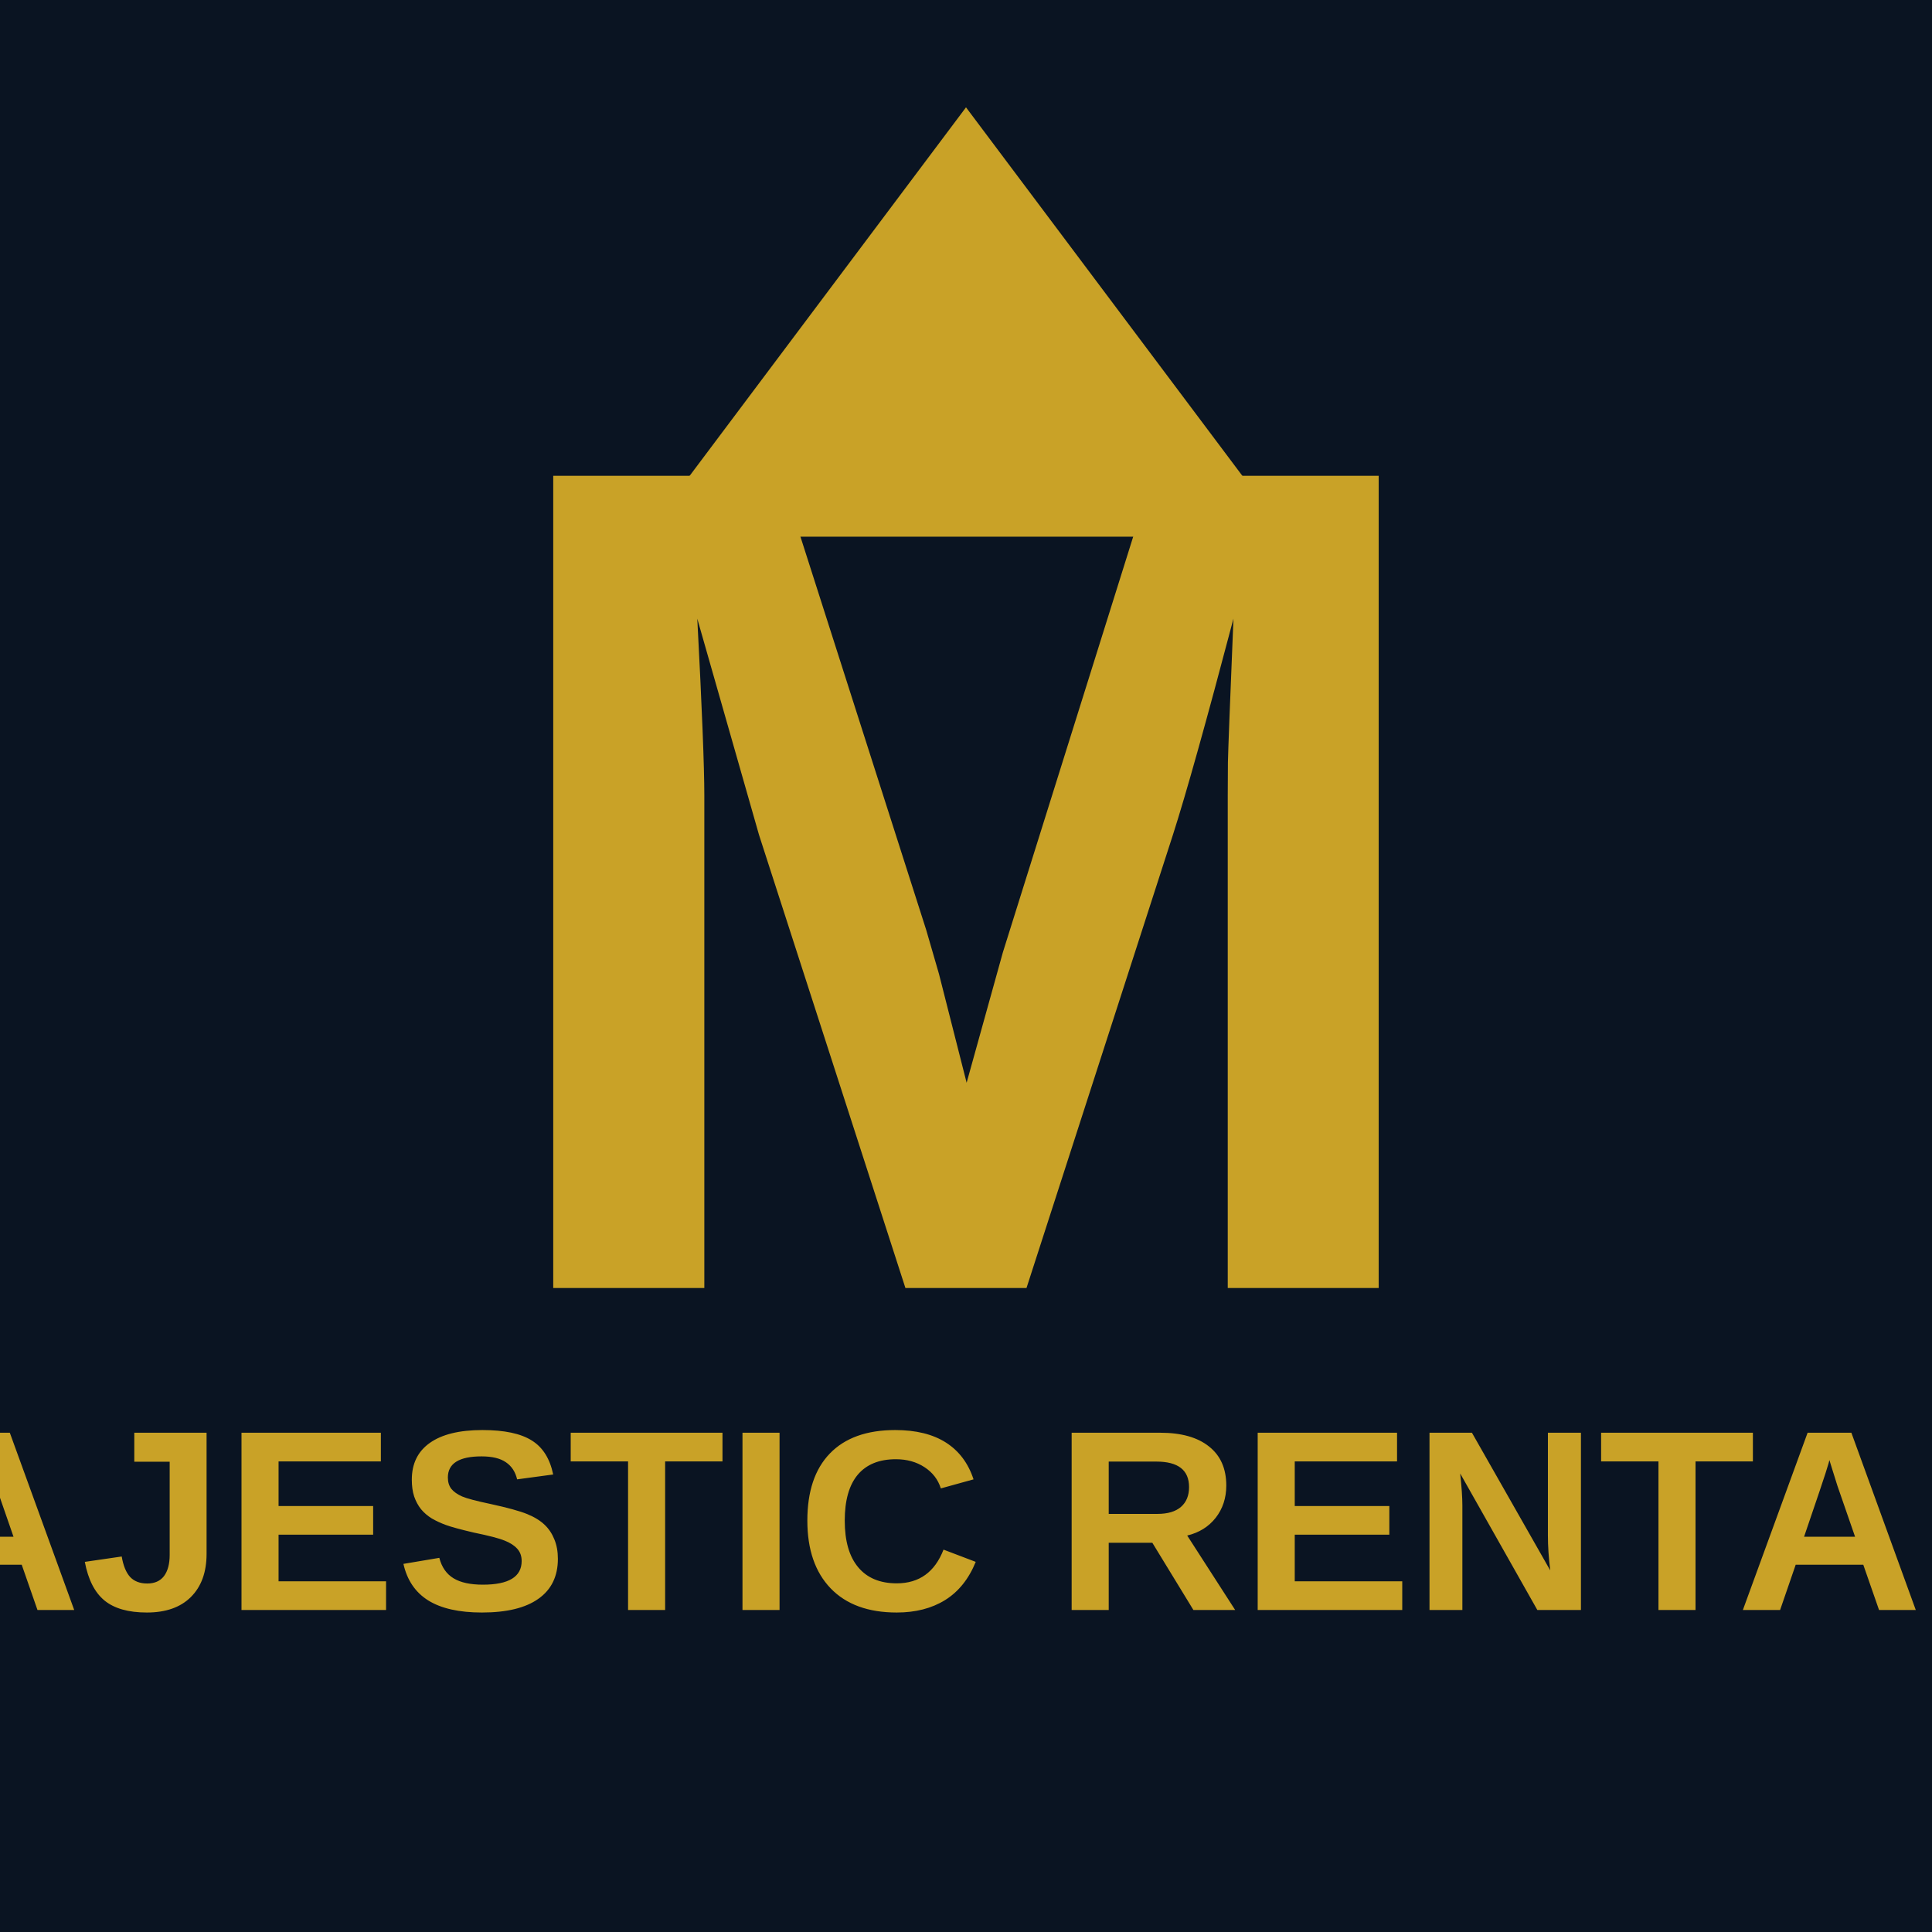
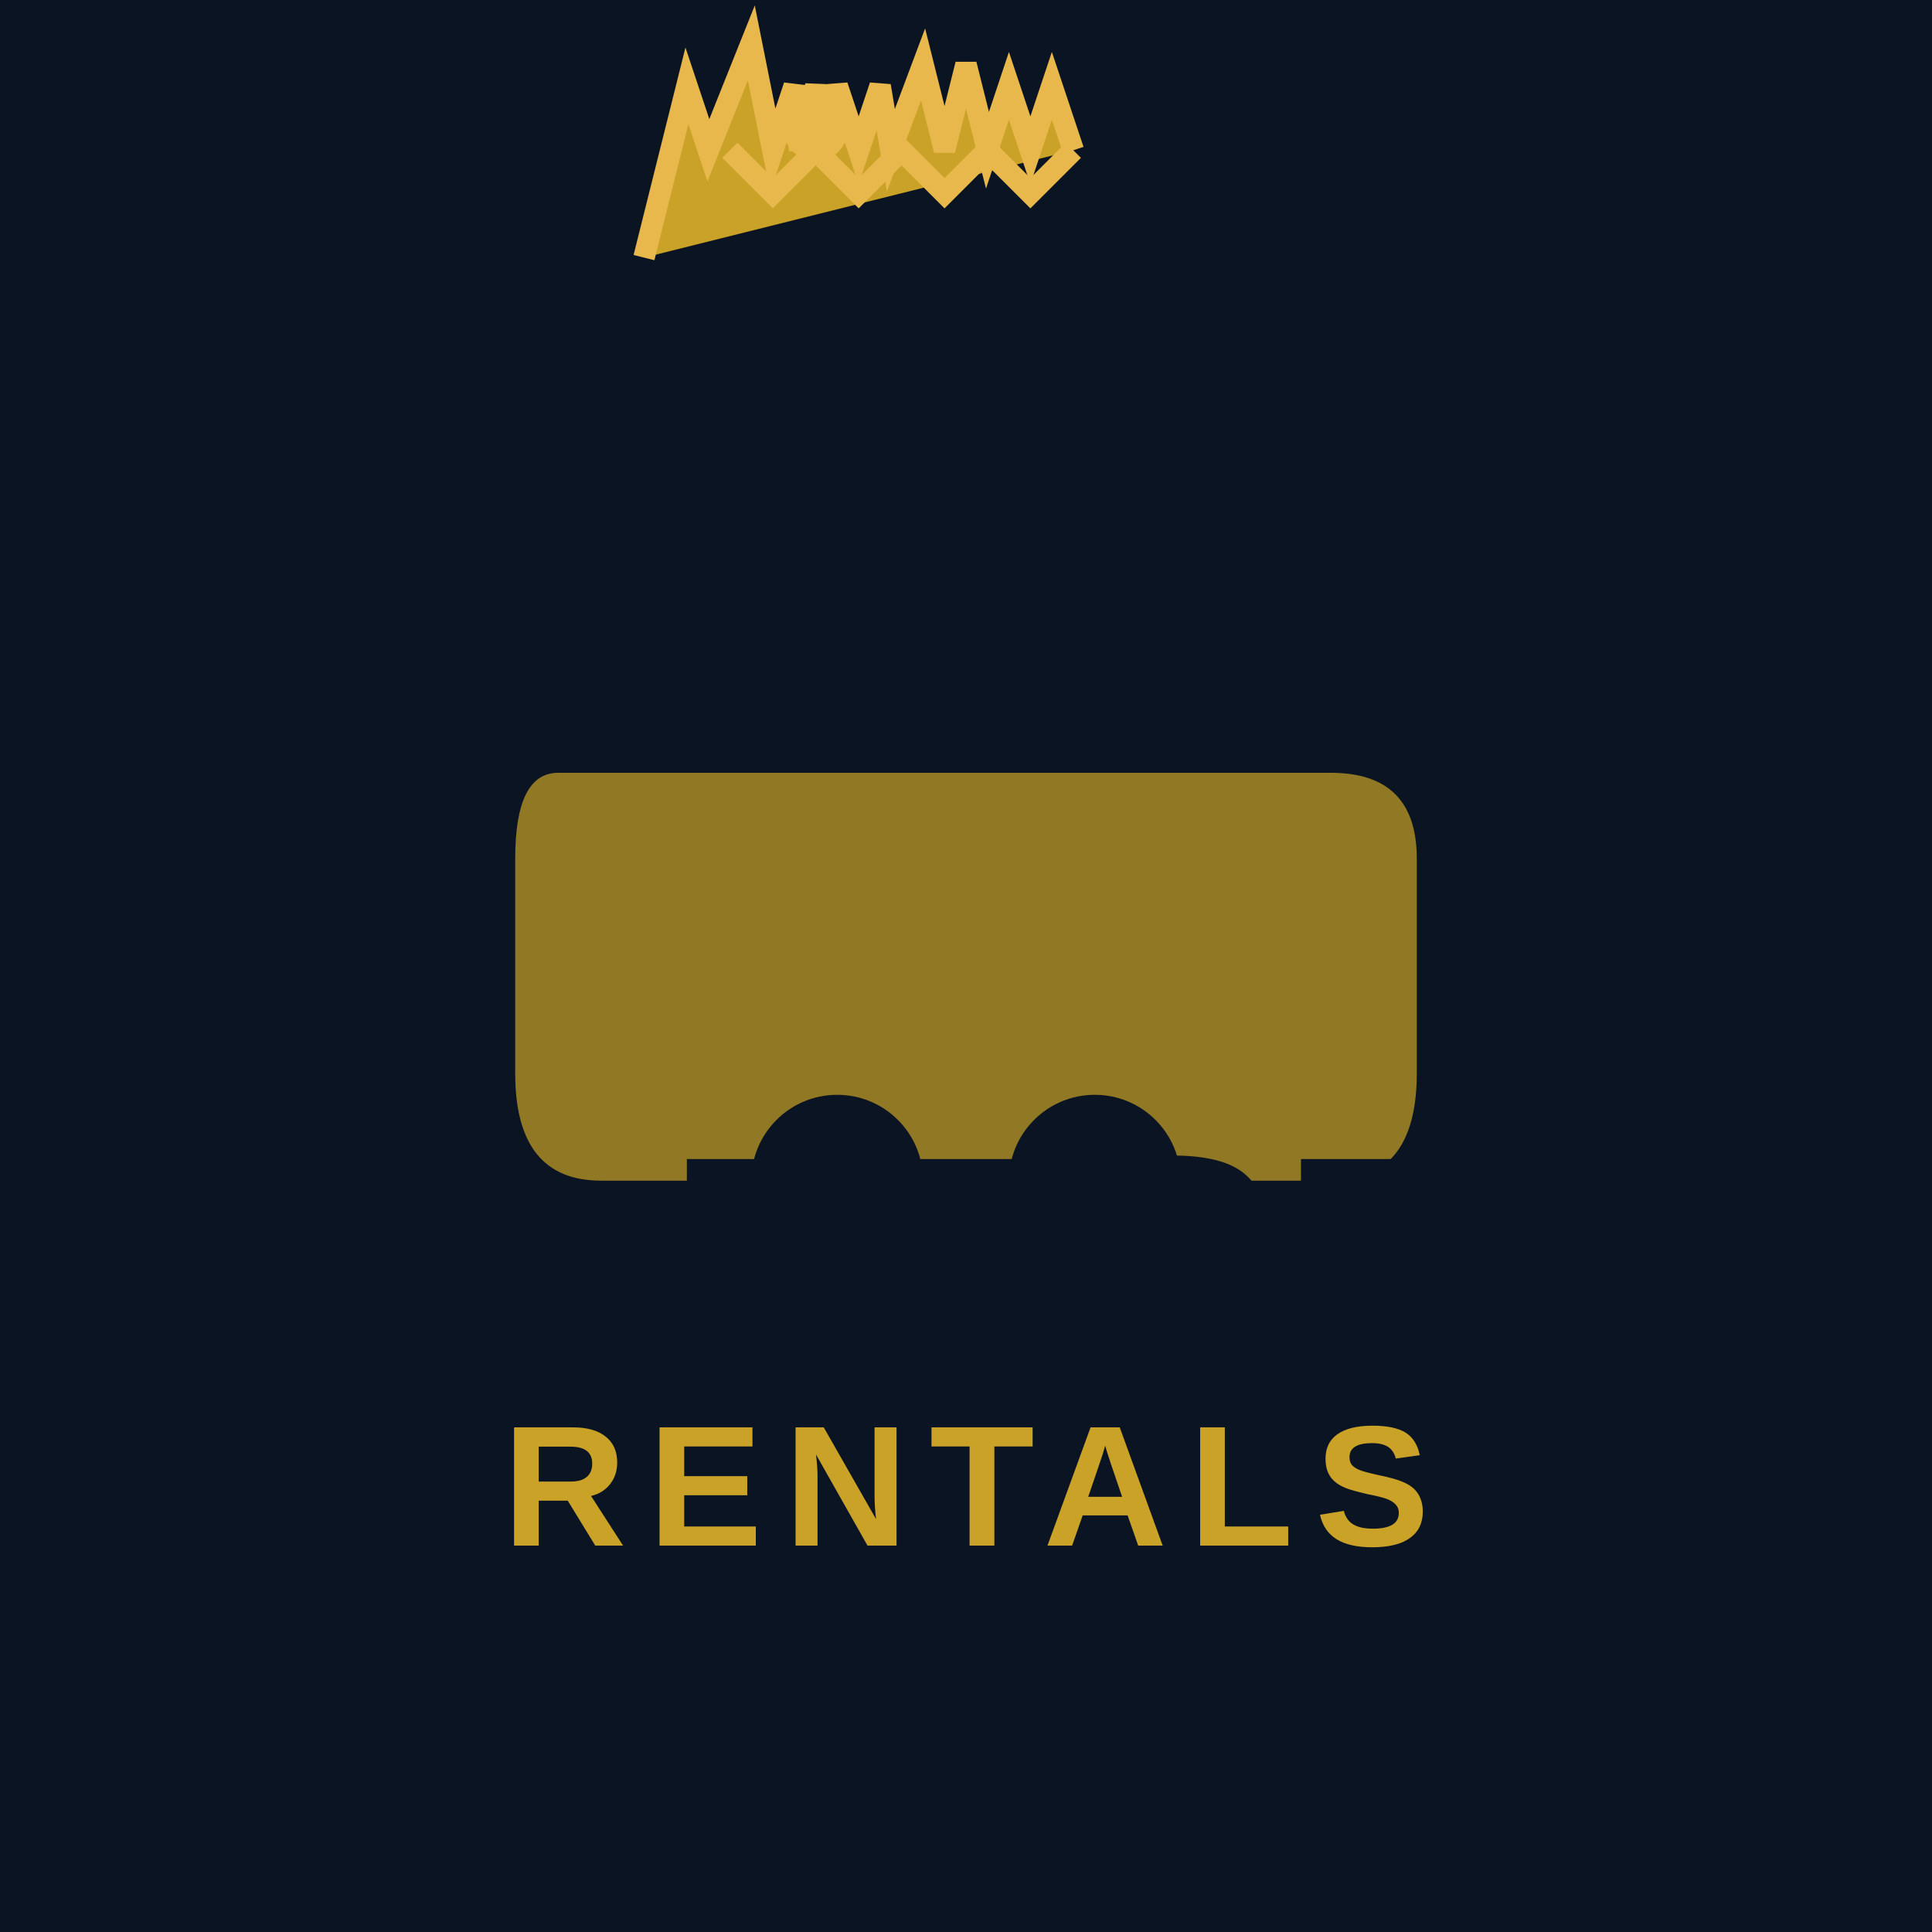
<svg xmlns="http://www.w3.org/2000/svg" viewBox="0 0 180 180">
  <rect width="180" height="180" fill="#0a1422" />
-   <text x="90" y="120" font-family="Arial, sans-serif" font-weight="900" font-size="110" text-anchor="middle" fill="#c9a227">M</text>
-   <path d="M90 10 L120 50 L60 50 Z" fill="#c9a227" />
-   <text x="90" y="150" font-family="Arial, sans-serif" font-weight="700" font-size="24" text-anchor="middle" fill="#c9a227">MAJESTIC RENTALS</text>
+   <path d="M 60 24 L 64 8 L 66 14 L 70 4 L 72 14 L 74 8 L 74.5 14 L 76 8 L 77 14 L 78 8 L 80 14 L 82 8 L 83 14 L 86 6 L 88 14 L 90 6 L 92 14 L 94 8 L 96 14 L 98 8 L 100 14" fill="#c9a227" stroke="#e8b84c" stroke-width="2" />
+   <path d="M 68 14 L 72 18 L 76 14 L 80 18 L 84 14 L 88 18 L 92 14 L 96 18 L 100 14" fill="none" stroke="#e8b84c" stroke-width="2" />
+   <circle cx="76" cy="12" r="3" fill="#e8b84c" />
+   <path d="M 52 72 Q 48 72 48 80 L 48 100 Q 48 110 56 110 L 124 110 Q 132 110 132 100 L 132 80 Q 132 72 124 72 Z" fill="#c9a227" opacity="0.7" />
+   <circle cx="78" cy="110" r="8" fill="#0a1422" />
+   <circle cx="102" cy="110" r="8" fill="#0a1422" />
+   <text x="90" y="130" font-family="Arial, sans-serif" font-weight="900" font-size="32" letter-spacing="1" fill="#0a1422" text-anchor="middle">MAJESTIC</text>
+   <text x="90" y="144" font-family="Arial, sans-serif" font-weight="700" font-size="16" letter-spacing="2" fill="#c9a227" text-anchor="middle">RENTALS</text>
</svg>
